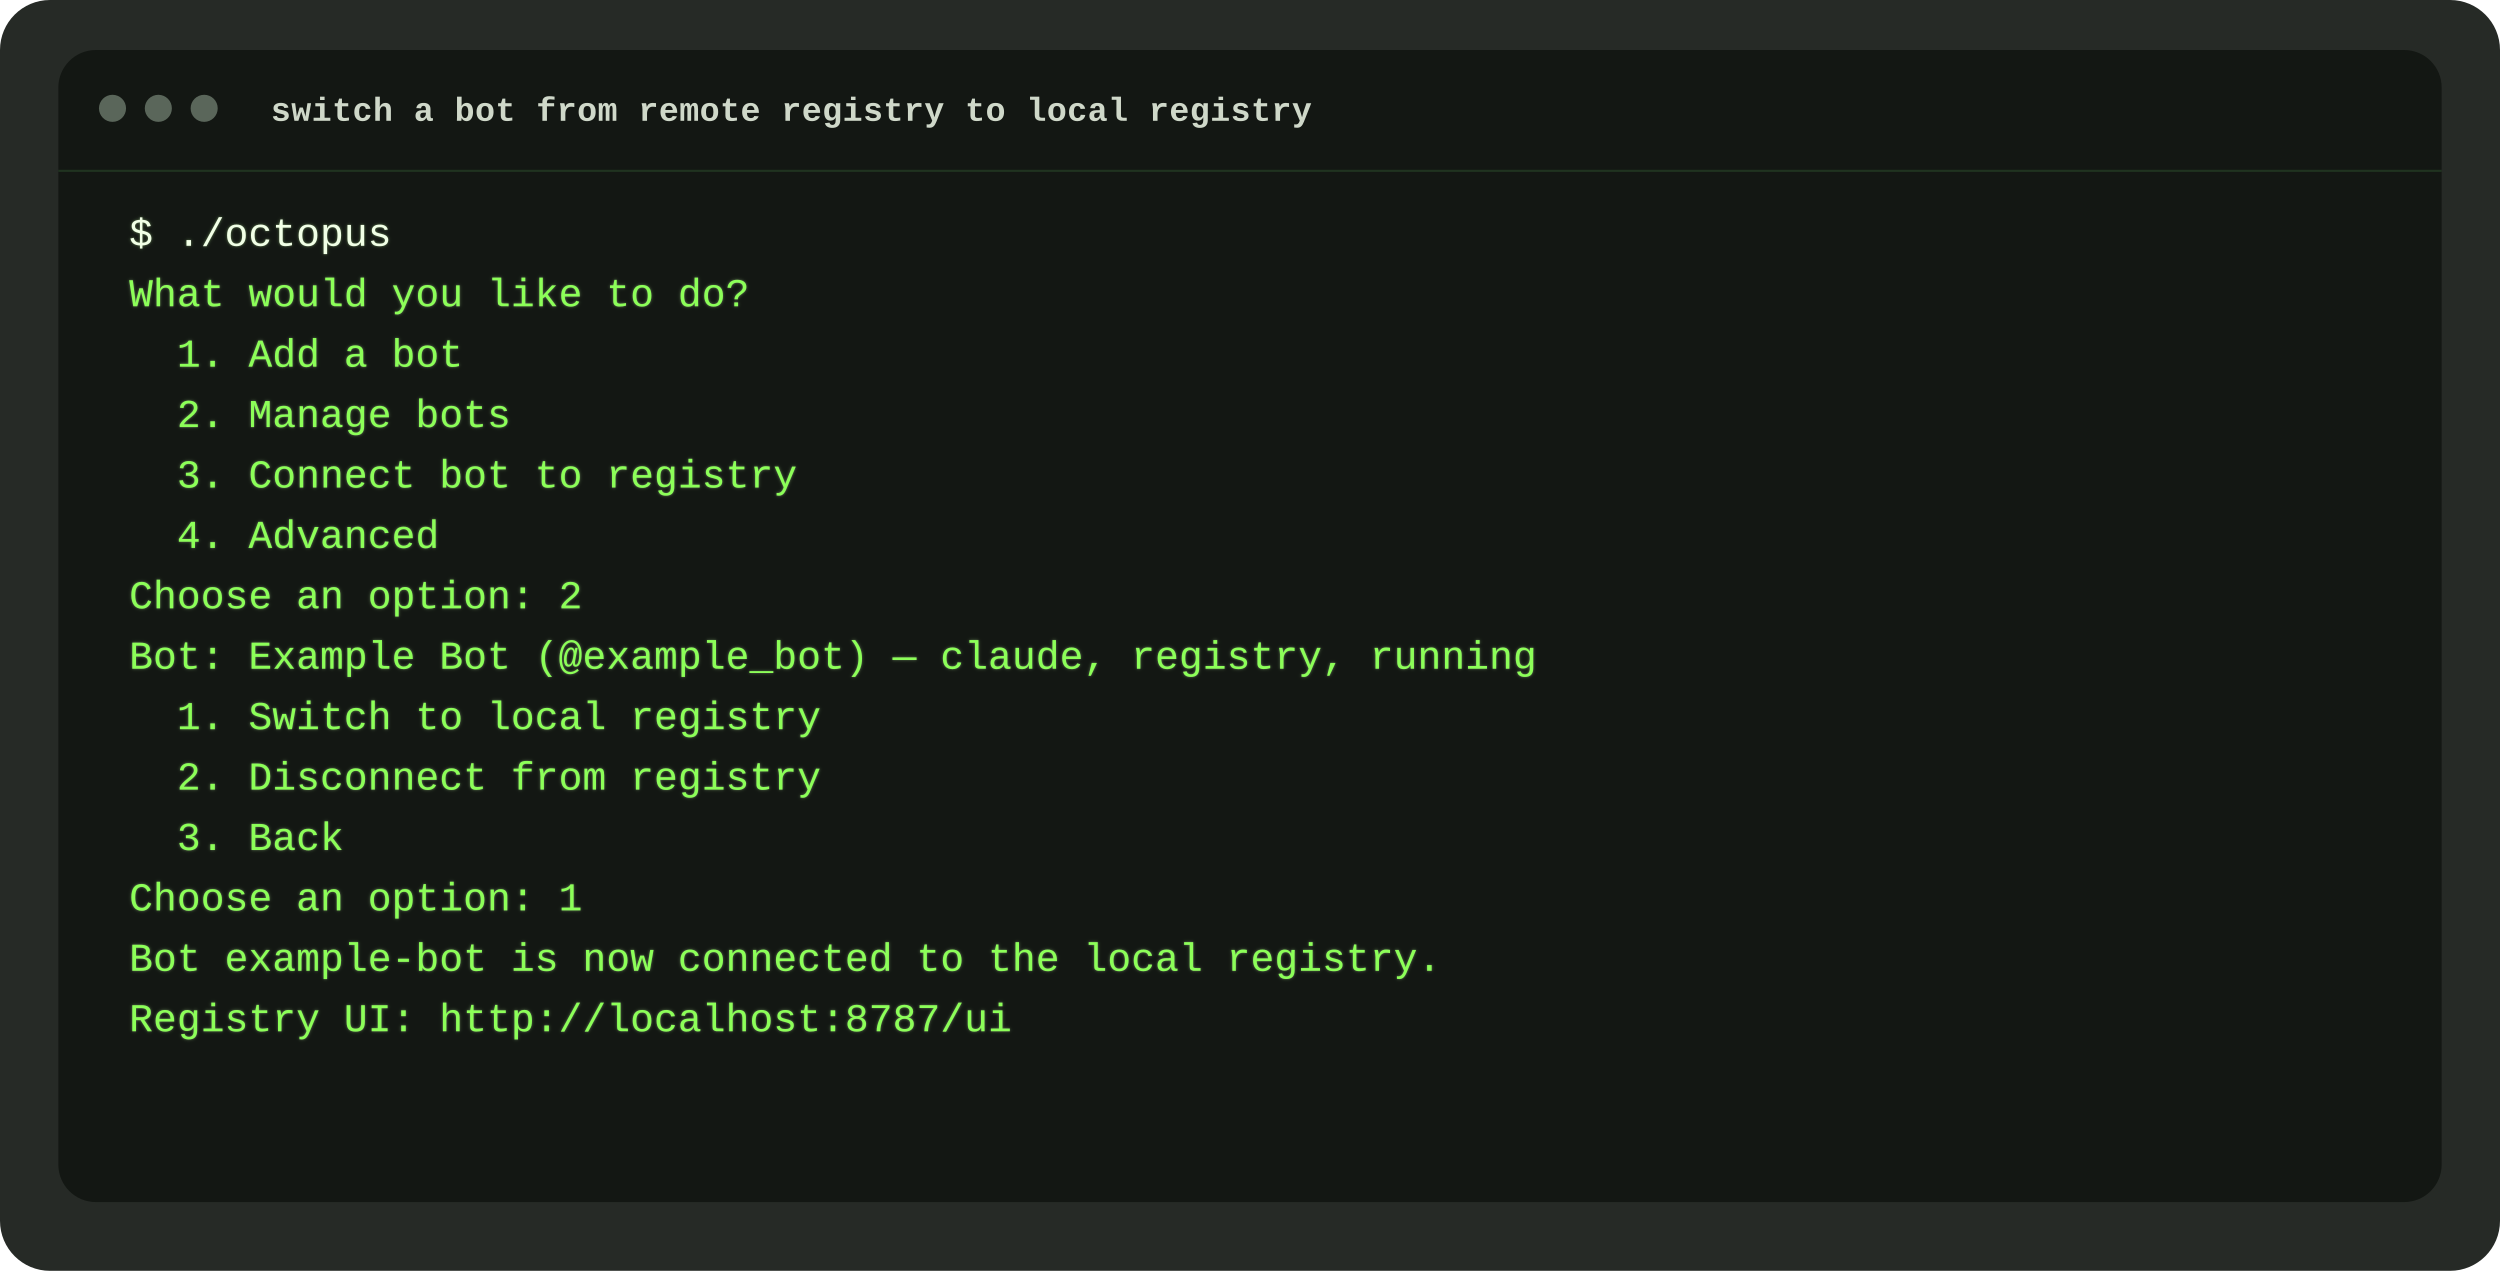
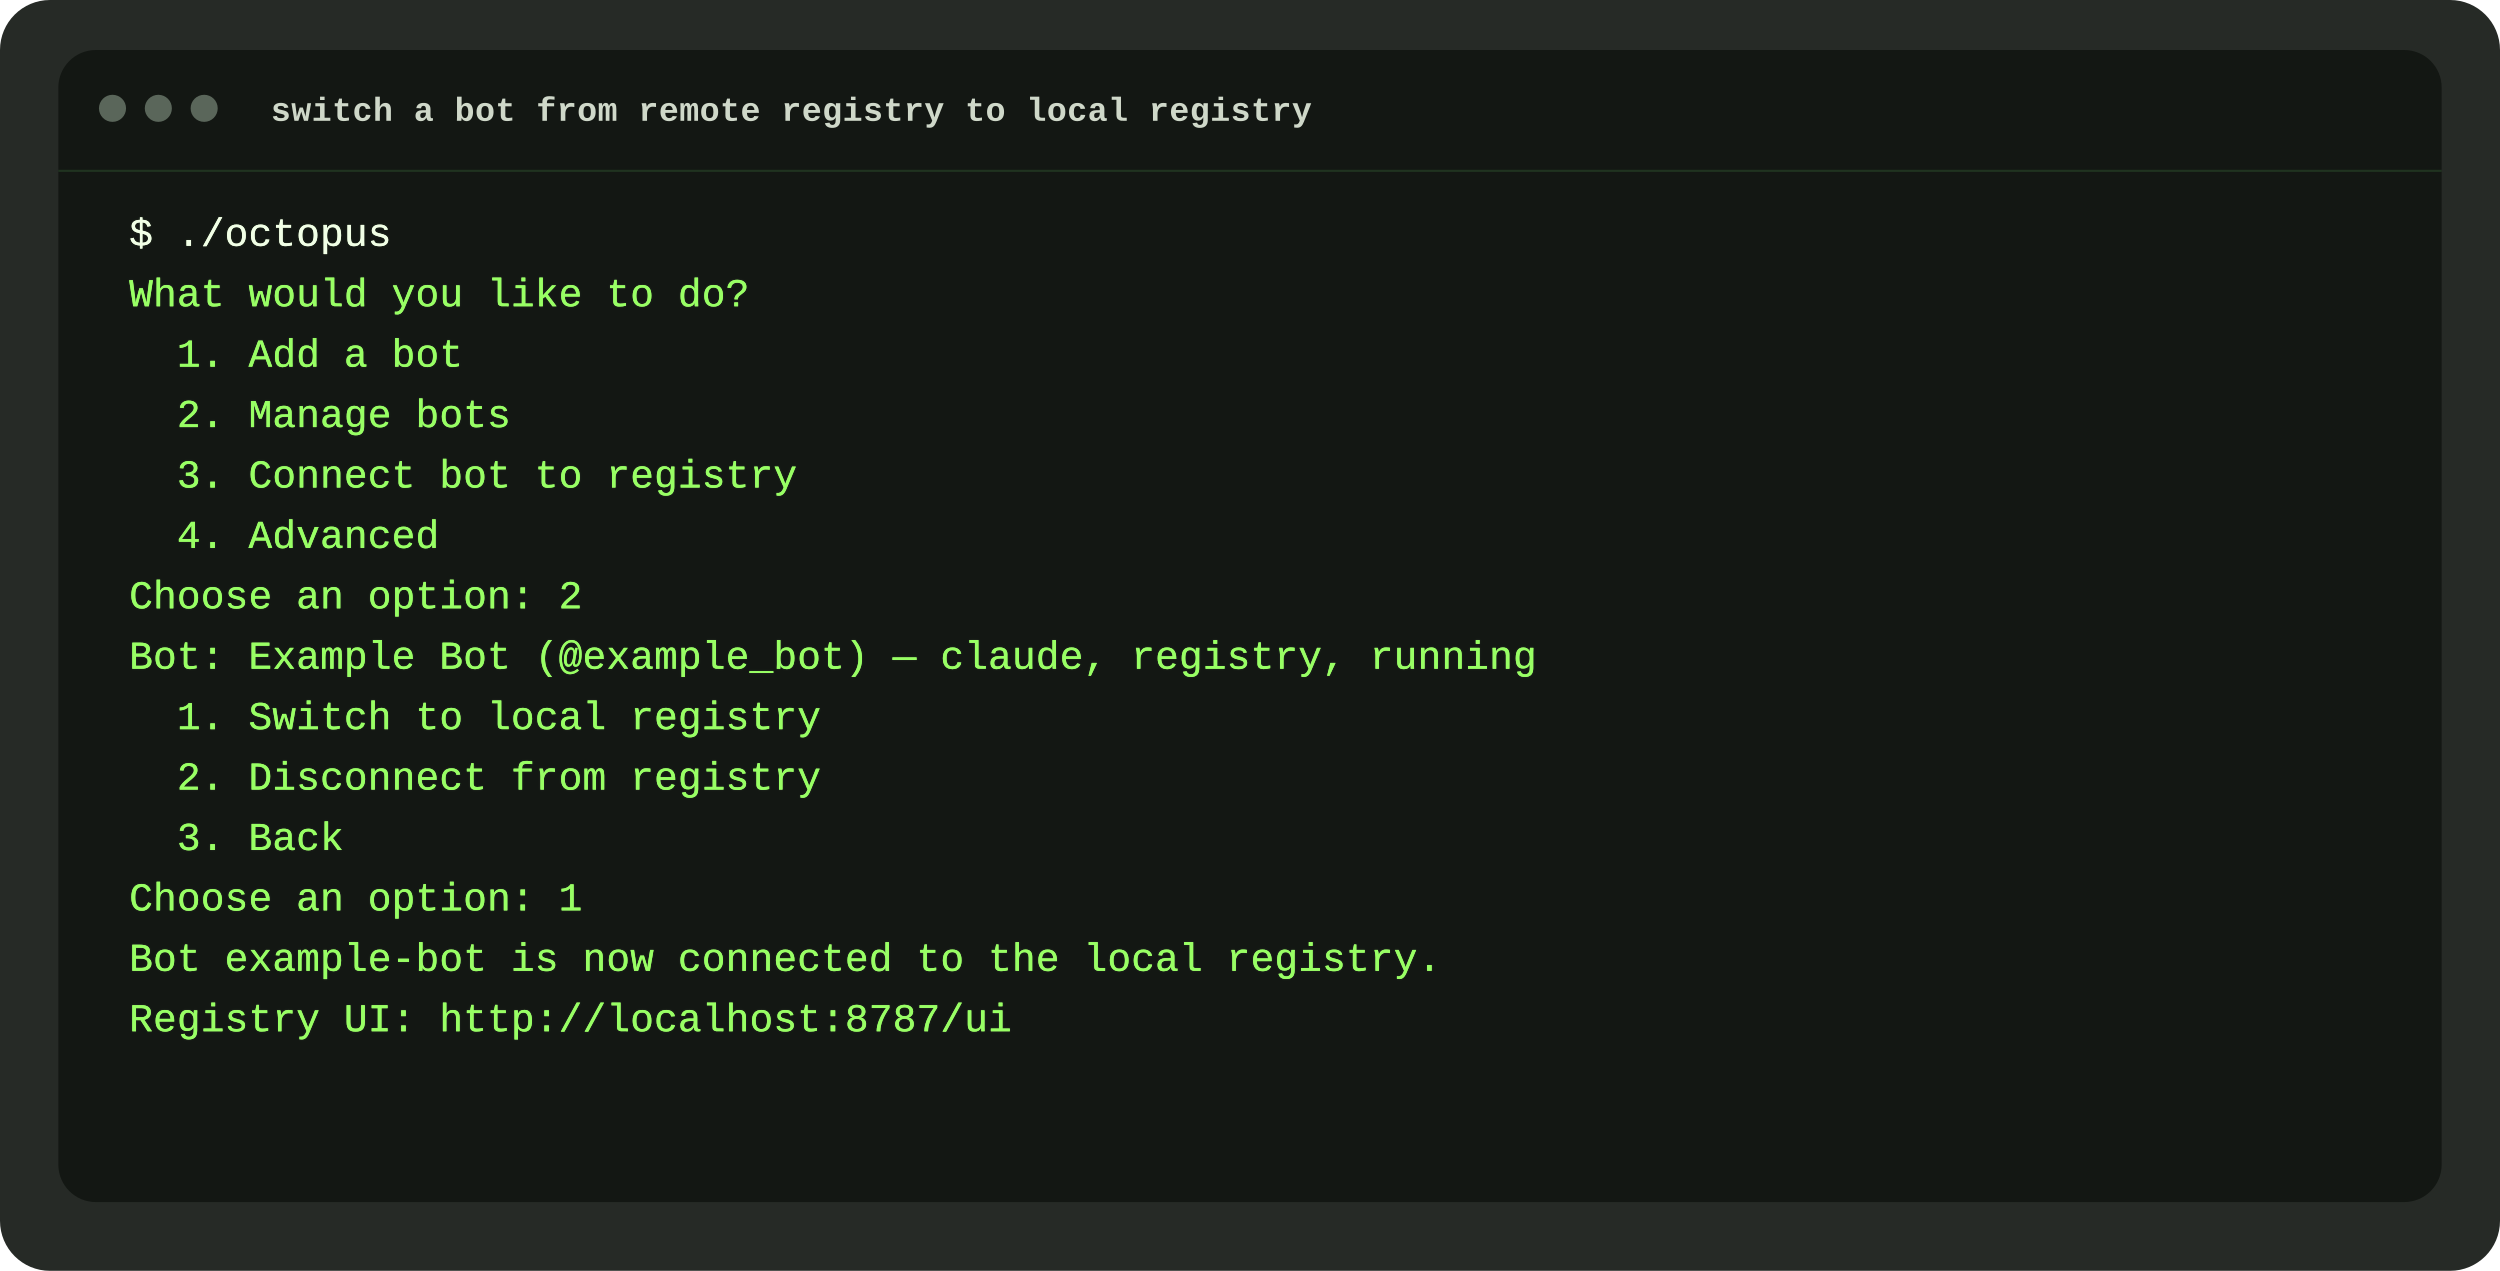
<svg xmlns="http://www.w3.org/2000/svg" width="1200" height="610" viewBox="0 0 1200 610" role="img" aria-labelledby="title desc">
  <style>
    .bg { fill: #262a26; }
    .panel { fill: #131713; }
    .rule { stroke: #274227; stroke-width: 1; opacity: 0.65; }
    .dot { fill: #5a665a; }
    .label { fill: #cfd8c9; font: 600 16px "IBM Plex Mono", "SFMono-Regular", Menlo, Monaco, Consolas, "Liberation Mono", monospace; letter-spacing: 0.2px; }
-     .line { fill: #8cff58; font: 19px "IBM Plex Mono", "SFMono-Regular", Menlo, Monaco, Consolas, "Liberation Mono", monospace; letter-spacing: 0.05px; filter: url(#crt-glow); }
+     .line { fill: #98ff64; font: 19px "IBM Plex Mono", "SFMono-Regular", Menlo, Monaco, Consolas, "Liberation Mono", monospace; letter-spacing: 0.05px; }
+     .glow-copy { opacity: 0.42; filter: url(#crt-glow); }
    .prompt { fill: #f1ffe6; }
  </style>
  <defs>
    <filter id="crt-glow" x="-20%" y="-20%" width="140%" height="140%">
-       <feGaussianBlur stdDeviation="0.85" result="blur" />
-       <feColorMatrix in="blur" type="matrix" values="0 0 0 0 0.55 0 0 0 0 1 0 0 0 0 0.35 0 0 0 0.5 0" result="glow" />
+       <feGaussianBlur stdDeviation="0.6" result="blur" />
+       <feColorMatrix in="blur" type="matrix" values="0 0 0 0 0.55 0 0 0 0 1 0 0 0 0 0.35 0 0 0 0.45 0" result="glow" />
      <feMerge>
        <feMergeNode in="glow" />
-         <feMergeNode in="SourceGraphic" />
      </feMerge>
    </filter>
  </defs>
  <rect class="bg" x="0" y="0" width="1200" height="610" rx="24" />
  <g transform="translate(28 24)">
    <rect class="panel" x="0" y="0" width="1144" height="553" rx="18" />
    <circle class="dot" cx="26" cy="28" r="6.5" />
    <circle class="dot" cx="48" cy="28" r="6.5" />
    <circle class="dot" cx="70" cy="28" r="6.5" />
    <text class="label" x="102" y="34">switch a bot from remote registry to local registry</text>
    <line class="rule" x1="0" y1="58" x2="1144" y2="58" />
-     <text class="line" xml:space="preserve">
-       <tspan class="prompt" x="34" y="94">$ ./octopus</tspan>
-       <tspan x="34" dy="29">What would you like to do?</tspan>
-       <tspan x="34" dy="29">  1. Add a bot</tspan>
-       <tspan x="34" dy="29">  2. Manage bots</tspan>
-       <tspan x="34" dy="29">  3. Connect bot to registry</tspan>
-       <tspan x="34" dy="29">  4. Advanced</tspan>
-       <tspan x="34" dy="29">Choose an option: 2</tspan>
-       <tspan x="34" dy="29" />
-       <tspan x="34" dy="29">Bot: Example Bot (@example_bot) — claude, registry, running</tspan>
-       <tspan x="34" dy="29" />
-       <tspan x="34" dy="29">  1. Switch to local registry</tspan>
-       <tspan x="34" dy="29">  2. Disconnect from registry</tspan>
-       <tspan x="34" dy="29">  3. Back</tspan>
-       <tspan x="34" dy="29">Choose an option: 1</tspan>
-       <tspan x="34" dy="29">Bot example-bot is now connected to the local registry.</tspan>
-       <tspan x="34" dy="29">Registry UI: http://localhost:8787/ui</tspan>
-     </text>
+     <g id="copy-switch-remote-local">
+       <text class="line" xml:space="preserve">
+         <tspan class="prompt" x="34" y="94">$ ./octopus</tspan>
+         <tspan x="34" dy="29">What would you like to do?</tspan>
+         <tspan x="34" dy="29">  1. Add a bot</tspan>
+         <tspan x="34" dy="29">  2. Manage bots</tspan>
+         <tspan x="34" dy="29">  3. Connect bot to registry</tspan>
+         <tspan x="34" dy="29">  4. Advanced</tspan>
+         <tspan x="34" dy="29">Choose an option: 2</tspan>
+         <tspan x="34" dy="29" />
+         <tspan x="34" dy="29">Bot: Example Bot (@example_bot) — claude, registry, running</tspan>
+         <tspan x="34" dy="29" />
+         <tspan x="34" dy="29">  1. Switch to local registry</tspan>
+         <tspan x="34" dy="29">  2. Disconnect from registry</tspan>
+         <tspan x="34" dy="29">  3. Back</tspan>
+         <tspan x="34" dy="29">Choose an option: 1</tspan>
+         <tspan x="34" dy="29">Bot example-bot is now connected to the local registry.</tspan>
+         <tspan x="34" dy="29">Registry UI: http://localhost:8787/ui</tspan>
+       </text>
+     </g>
+     <use href="#copy-switch-remote-local" class="glow-copy" />
+     <use href="#copy-switch-remote-local" />
  </g>
</svg>
